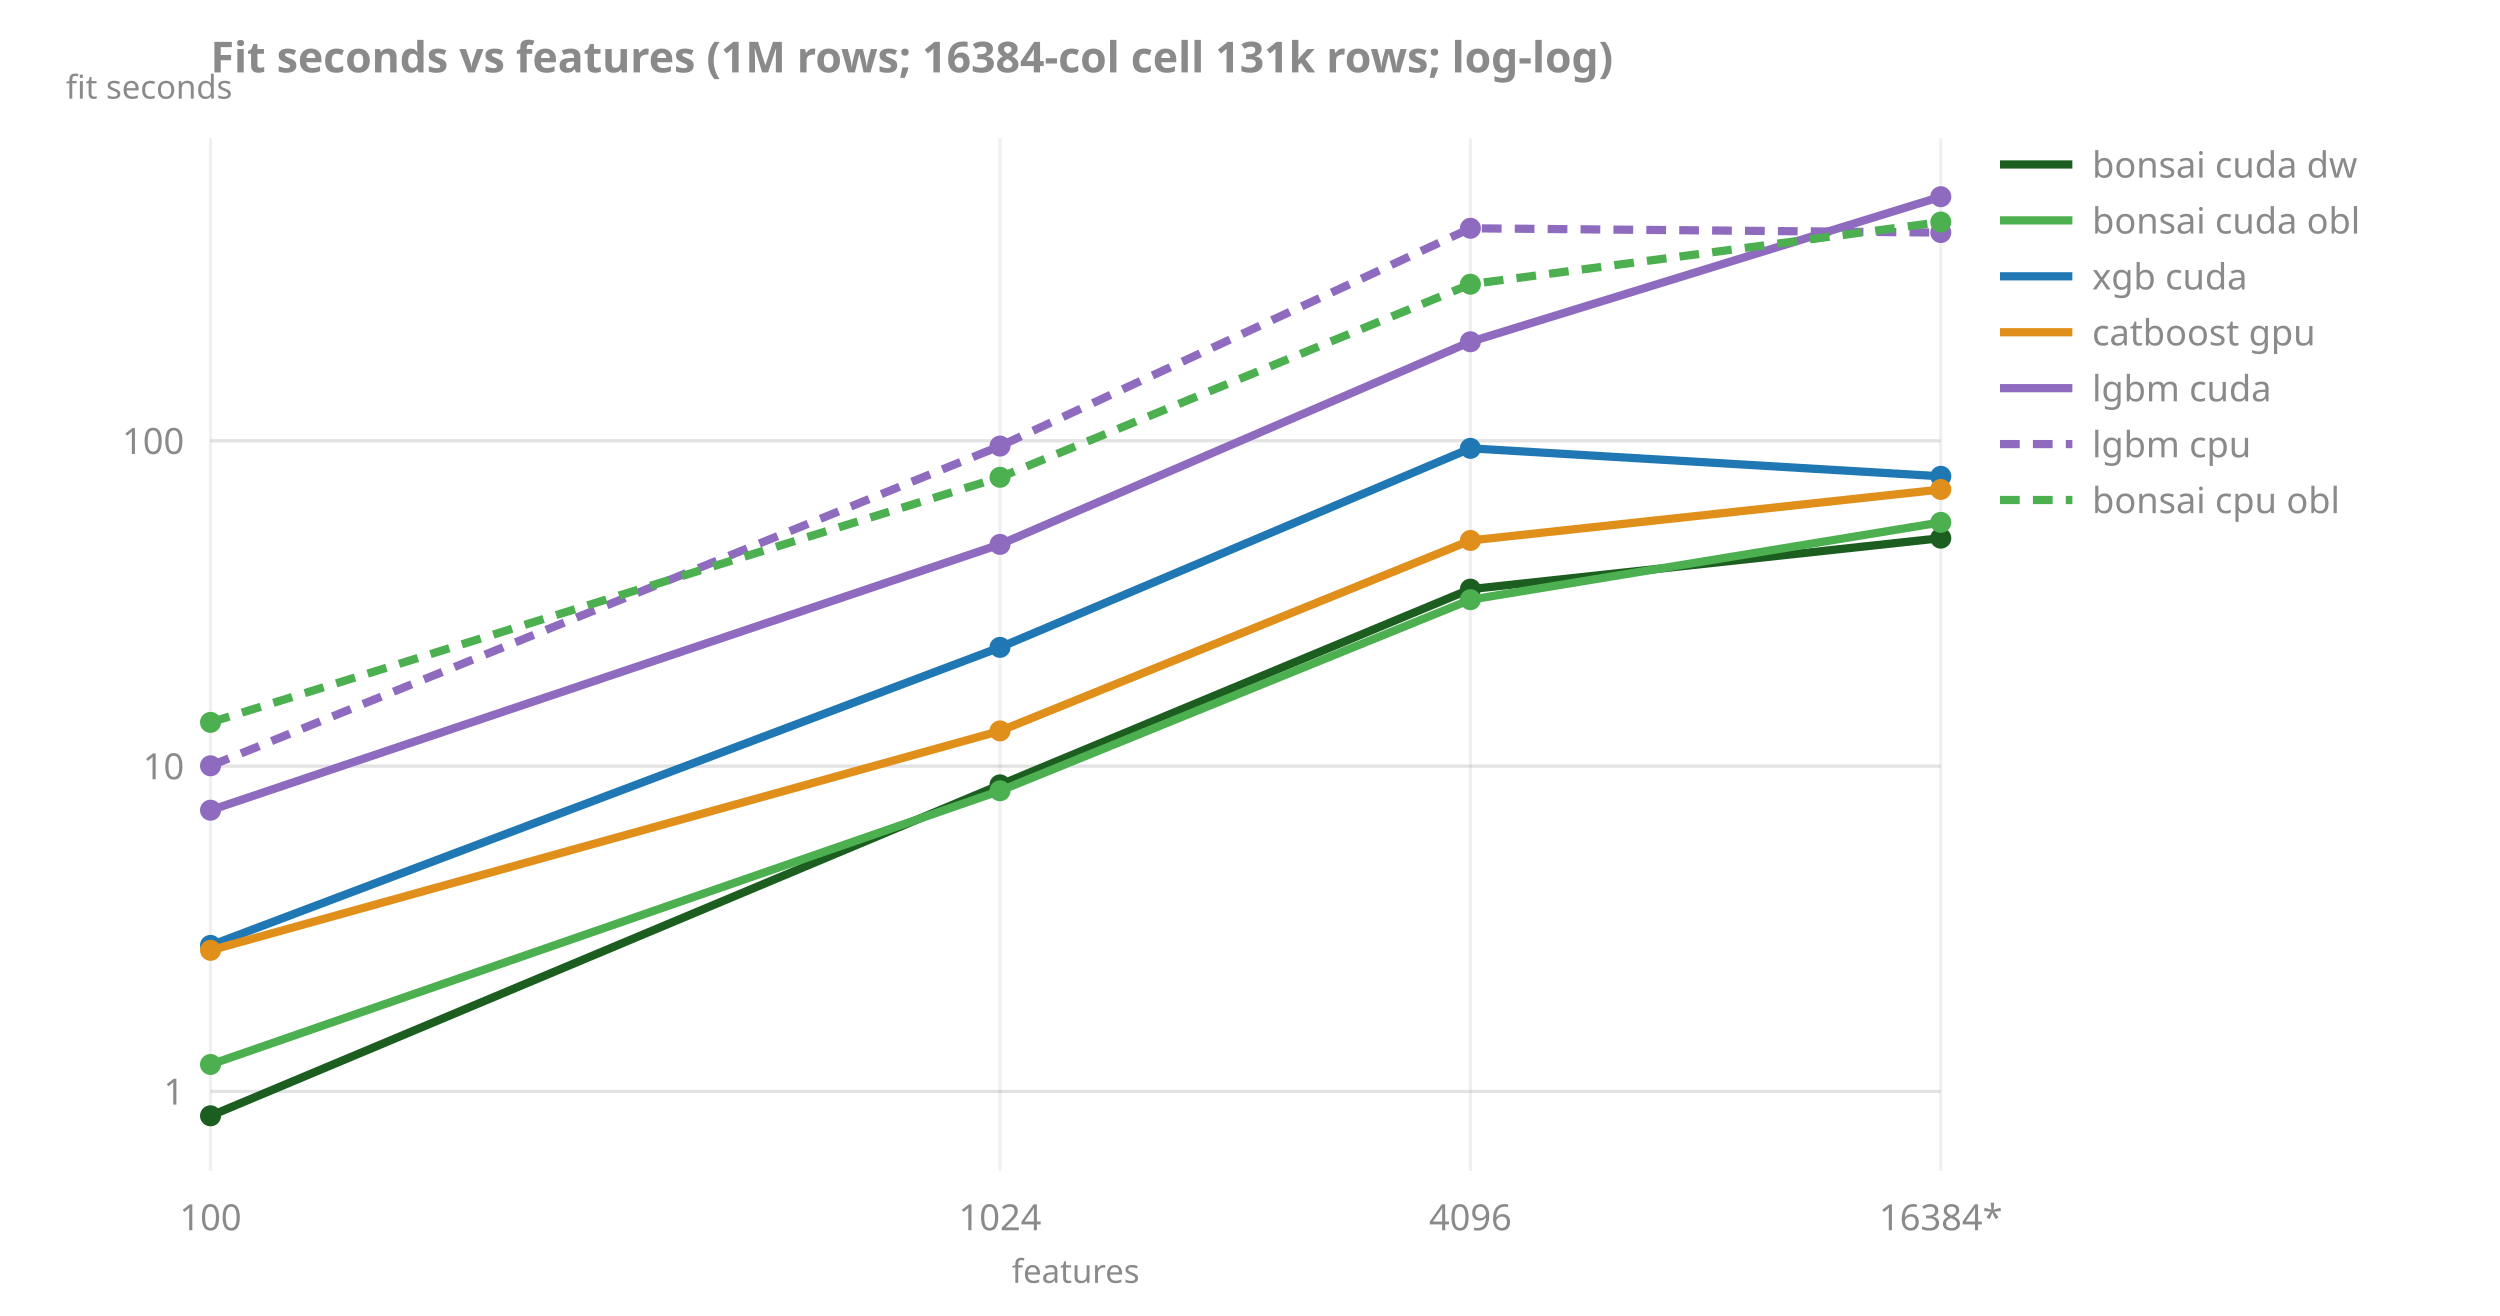
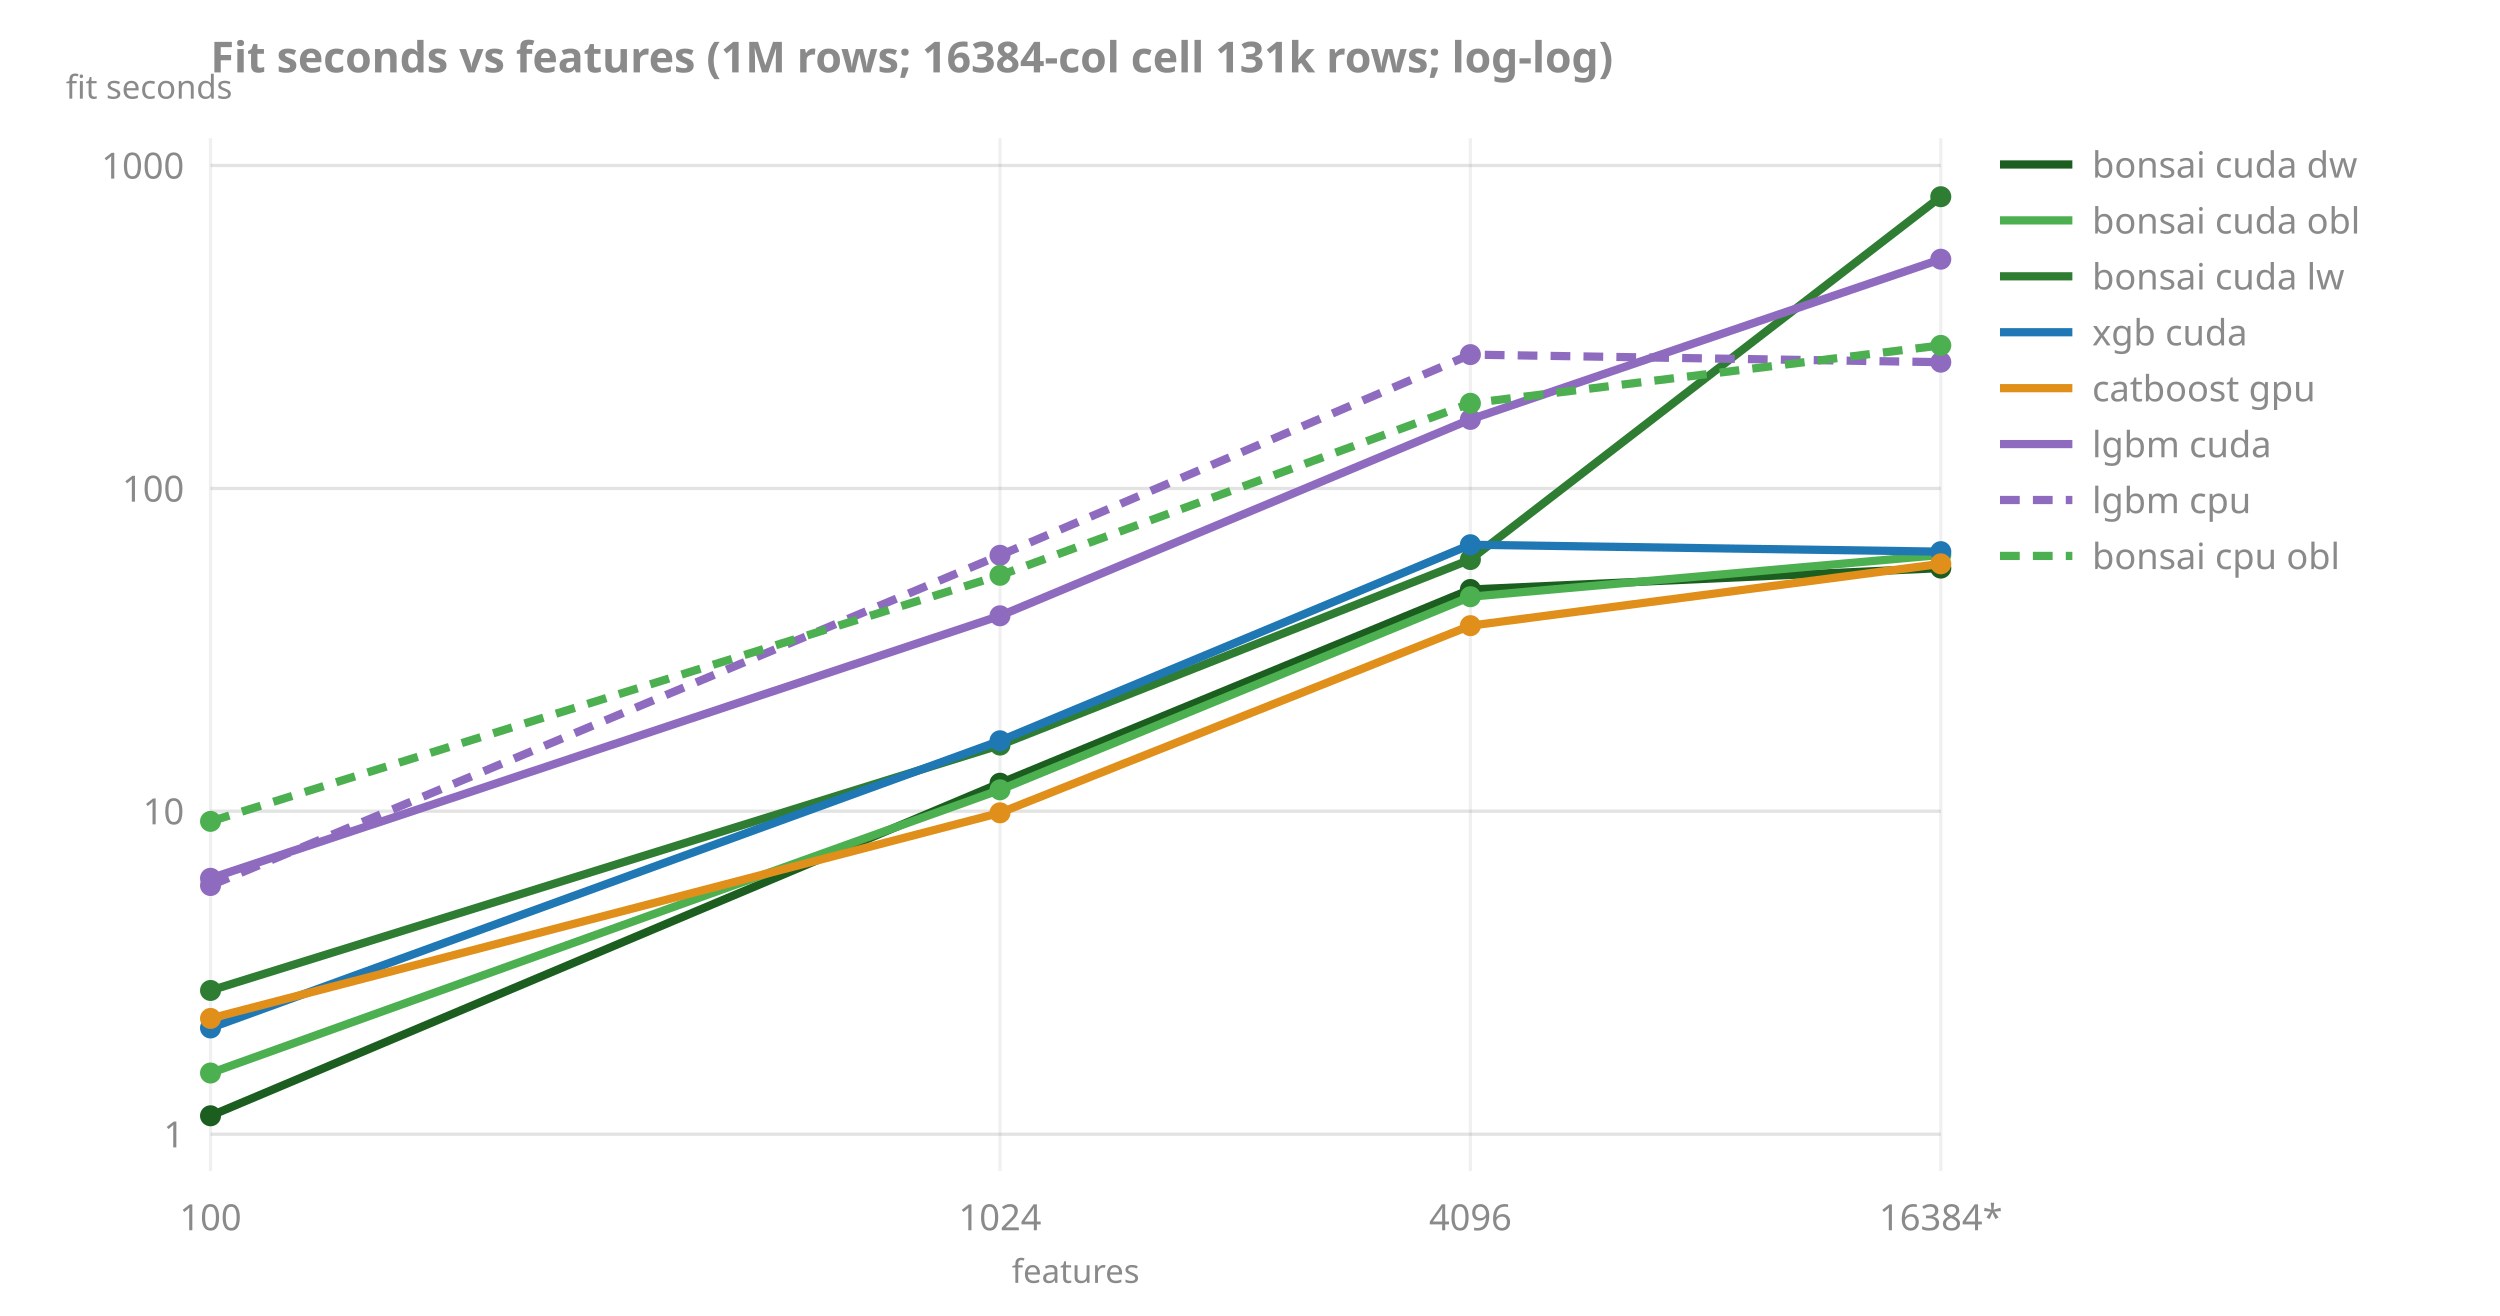
<svg xmlns="http://www.w3.org/2000/svg" width="760" height="400" viewBox="0 0 760 400">
  <text x="64" y="22" font-size="13" fill="#8a8a8a" font-family="system-ui,sans-serif" text-anchor="start" font-weight="bold">Fit seconds vs features (1M rows; 16384-col cell 131k rows; log-log)</text>
-   <line x1="64" y1="331.8" x2="590" y2="331.8" stroke="#808080" stroke-opacity="0.22" />
-   <text x="56" y="335.8" font-size="11" fill="#8a8a8a" font-family="system-ui,sans-serif" text-anchor="end" font-weight="normal">1</text>
-   <line x1="64" y1="232.9" x2="590" y2="232.9" stroke="#808080" stroke-opacity="0.22" />
-   <text x="56" y="236.9" font-size="11" fill="#8a8a8a" font-family="system-ui,sans-serif" text-anchor="end" font-weight="normal">10</text>
-   <line x1="64" y1="134.0" x2="590" y2="134.0" stroke="#808080" stroke-opacity="0.22" />
-   <text x="56" y="138.0" font-size="11" fill="#8a8a8a" font-family="system-ui,sans-serif" text-anchor="end" font-weight="normal">100</text>
+   <line x1="64" y1="344.8" x2="590" y2="344.8" stroke="#808080" stroke-opacity="0.22" />
+   <text x="56" y="348.8" font-size="11" fill="#8a8a8a" font-family="system-ui,sans-serif" text-anchor="end" font-weight="normal">1</text>
+   <line x1="64" y1="246.6" x2="590" y2="246.6" stroke="#808080" stroke-opacity="0.22" />
+   <text x="56" y="250.6" font-size="11" fill="#8a8a8a" font-family="system-ui,sans-serif" text-anchor="end" font-weight="normal">10</text>
+   <line x1="64" y1="148.5" x2="590" y2="148.5" stroke="#808080" stroke-opacity="0.22" />
+   <text x="56" y="152.5" font-size="11" fill="#8a8a8a" font-family="system-ui,sans-serif" text-anchor="end" font-weight="normal">100</text>
+   <line x1="64" y1="50.3" x2="590" y2="50.3" stroke="#808080" stroke-opacity="0.22" />
+   <text x="56" y="54.3" font-size="11" fill="#8a8a8a" font-family="system-ui,sans-serif" text-anchor="end" font-weight="normal">1000</text>
  <line x1="64.0" y1="42" x2="64.0" y2="356" stroke="#808080" stroke-opacity="0.12" />
  <text x="64.0" y="374" font-size="11" fill="#8a8a8a" font-family="system-ui,sans-serif" text-anchor="middle" font-weight="normal">100</text>
  <line x1="304.0" y1="42" x2="304.0" y2="356" stroke="#808080" stroke-opacity="0.12" />
  <text x="304.0" y="374" font-size="11" fill="#8a8a8a" font-family="system-ui,sans-serif" text-anchor="middle" font-weight="normal">1024</text>
  <line x1="447.0" y1="42" x2="447.0" y2="356" stroke="#808080" stroke-opacity="0.12" />
  <text x="447.0" y="374" font-size="11" fill="#8a8a8a" font-family="system-ui,sans-serif" text-anchor="middle" font-weight="normal">4096</text>
  <line x1="590.0" y1="42" x2="590.0" y2="356" stroke="#808080" stroke-opacity="0.12" />
  <text x="590.0" y="374" font-size="11" fill="#8a8a8a" font-family="system-ui,sans-serif" text-anchor="middle" font-weight="normal">16384*</text>
  <text x="20" y="30" font-size="10" fill="#8a8a8a" font-family="system-ui,sans-serif" text-anchor="start" font-weight="normal">fit seconds</text>
  <text x="327.0" y="390" font-size="10" fill="#8a8a8a" font-family="system-ui,sans-serif" text-anchor="middle" font-weight="normal">features</text>
-   <polyline points="64.0,339.2 304.0,238.6 447.0,179.1 590.0,163.6" fill="none" stroke="#1b5e20" stroke-width="2.5" />
+   <polyline points="64.0,339.2 304.0,238.1 447.0,179.2 590.0,172.7" fill="none" stroke="#1b5e20" stroke-width="2.5" />
  <circle cx="64.0" cy="339.2" r="3.2" fill="#1b5e20" />
-   <circle cx="304.0" cy="238.6" r="3.2" fill="#1b5e20" />
-   <circle cx="447.0" cy="179.1" r="3.2" fill="#1b5e20" />
-   <circle cx="590.0" cy="163.6" r="3.2" fill="#1b5e20" />
-   <polyline points="64.0,323.6 304.0,240.4 447.0,182.3 590.0,158.8" fill="none" stroke="#4caf50" stroke-width="2.5" />
-   <circle cx="64.0" cy="323.6" r="3.2" fill="#4caf50" />
-   <circle cx="304.0" cy="240.4" r="3.2" fill="#4caf50" />
-   <circle cx="447.0" cy="182.3" r="3.2" fill="#4caf50" />
-   <circle cx="590.0" cy="158.8" r="3.2" fill="#4caf50" />
-   <polyline points="64.0,287.4 304.0,196.8 447.0,136.3 590.0,144.8" fill="none" stroke="#1f77b4" stroke-width="2.5" />
-   <circle cx="64.0" cy="287.4" r="3.2" fill="#1f77b4" />
-   <circle cx="304.0" cy="196.8" r="3.2" fill="#1f77b4" />
-   <circle cx="447.0" cy="136.3" r="3.2" fill="#1f77b4" />
-   <circle cx="590.0" cy="144.8" r="3.2" fill="#1f77b4" />
-   <polyline points="64.0,288.9 304.0,222.2 447.0,164.3 590.0,148.8" fill="none" stroke="#e08f1a" stroke-width="2.5" />
-   <circle cx="64.0" cy="288.9" r="3.2" fill="#e08f1a" />
-   <circle cx="304.0" cy="222.2" r="3.2" fill="#e08f1a" />
-   <circle cx="447.0" cy="164.3" r="3.2" fill="#e08f1a" />
-   <circle cx="590.0" cy="148.8" r="3.2" fill="#e08f1a" />
-   <polyline points="64.0,246.3 304.0,165.5 447.0,103.9 590.0,59.8" fill="none" stroke="#8e6bbf" stroke-width="2.5" />
-   <circle cx="64.0" cy="246.3" r="3.2" fill="#8e6bbf" />
-   <circle cx="304.0" cy="165.5" r="3.2" fill="#8e6bbf" />
-   <circle cx="447.0" cy="103.9" r="3.2" fill="#8e6bbf" />
-   <circle cx="590.0" cy="59.8" r="3.2" fill="#8e6bbf" />
-   <polyline points="64.0,232.8 304.0,135.6 447.0,69.4 590.0,70.7" fill="none" stroke="#8e6bbf" stroke-width="2.5" stroke-dasharray="6 4" />
-   <circle cx="64.0" cy="232.8" r="3.2" fill="#8e6bbf" />
-   <circle cx="304.0" cy="135.6" r="3.2" fill="#8e6bbf" />
-   <circle cx="447.0" cy="69.4" r="3.2" fill="#8e6bbf" />
-   <circle cx="590.0" cy="70.7" r="3.2" fill="#8e6bbf" />
-   <polyline points="64.0,219.6 304.0,145.1 447.0,86.4 590.0,67.5" fill="none" stroke="#4caf50" stroke-width="2.5" stroke-dasharray="6 4" />
-   <circle cx="64.0" cy="219.6" r="3.2" fill="#4caf50" />
-   <circle cx="304.0" cy="145.1" r="3.2" fill="#4caf50" />
-   <circle cx="447.0" cy="86.4" r="3.2" fill="#4caf50" />
-   <circle cx="590.0" cy="67.5" r="3.2" fill="#4caf50" />
+   <circle cx="304.0" cy="238.1" r="3.2" fill="#1b5e20" />
+   <circle cx="447.0" cy="179.2" r="3.2" fill="#1b5e20" />
+   <circle cx="590.0" cy="172.7" r="3.2" fill="#1b5e20" />
+   <polyline points="64.0,326.2 304.0,240.1 447.0,181.4 590.0,168.7" fill="none" stroke="#4caf50" stroke-width="2.5" />
+   <circle cx="64.0" cy="326.2" r="3.2" fill="#4caf50" />
+   <circle cx="304.0" cy="240.1" r="3.2" fill="#4caf50" />
+   <circle cx="447.0" cy="181.4" r="3.2" fill="#4caf50" />
+   <circle cx="590.0" cy="168.7" r="3.2" fill="#4caf50" />
+   <polyline points="64.0,301.1 304.0,226.5 447.0,170.1 590.0,59.8" fill="none" stroke="#2e7d32" stroke-width="2.5" />
+   <circle cx="64.0" cy="301.1" r="3.2" fill="#2e7d32" />
+   <circle cx="304.0" cy="226.5" r="3.2" fill="#2e7d32" />
+   <circle cx="447.0" cy="170.1" r="3.2" fill="#2e7d32" />
+   <circle cx="590.0" cy="59.8" r="3.2" fill="#2e7d32" />
+   <polyline points="64.0,312.5 304.0,225.2 447.0,165.6 590.0,167.7" fill="none" stroke="#1f77b4" stroke-width="2.5" />
+   <circle cx="64.0" cy="312.5" r="3.2" fill="#1f77b4" />
+   <circle cx="304.0" cy="225.2" r="3.2" fill="#1f77b4" />
+   <circle cx="447.0" cy="165.6" r="3.2" fill="#1f77b4" />
+   <circle cx="590.0" cy="167.7" r="3.2" fill="#1f77b4" />
+   <polyline points="64.0,309.6 304.0,247.1 447.0,190.2 590.0,171.4" fill="none" stroke="#e08f1a" stroke-width="2.5" />
+   <circle cx="64.0" cy="309.6" r="3.2" fill="#e08f1a" />
+   <circle cx="304.0" cy="247.1" r="3.2" fill="#e08f1a" />
+   <circle cx="447.0" cy="190.2" r="3.2" fill="#e08f1a" />
+   <circle cx="590.0" cy="171.4" r="3.2" fill="#e08f1a" />
+   <polyline points="64.0,267.0 304.0,187.2 447.0,127.5 590.0,78.8" fill="none" stroke="#8e6bbf" stroke-width="2.5" />
+   <circle cx="64.0" cy="267.0" r="3.2" fill="#8e6bbf" />
+   <circle cx="304.0" cy="187.2" r="3.2" fill="#8e6bbf" />
+   <circle cx="447.0" cy="127.5" r="3.2" fill="#8e6bbf" />
+   <circle cx="590.0" cy="78.8" r="3.2" fill="#8e6bbf" />
+   <polyline points="64.0,269.2 304.0,168.8 447.0,107.8 590.0,110.1" fill="none" stroke="#8e6bbf" stroke-width="2.5" stroke-dasharray="6 4" />
+   <circle cx="64.0" cy="269.2" r="3.2" fill="#8e6bbf" />
+   <circle cx="304.0" cy="168.8" r="3.2" fill="#8e6bbf" />
+   <circle cx="447.0" cy="107.8" r="3.2" fill="#8e6bbf" />
+   <circle cx="590.0" cy="110.1" r="3.2" fill="#8e6bbf" />
+   <polyline points="64.0,249.7 304.0,174.9 447.0,122.6 590.0,105.0" fill="none" stroke="#4caf50" stroke-width="2.5" stroke-dasharray="6 4" />
+   <circle cx="64.0" cy="249.7" r="3.2" fill="#4caf50" />
+   <circle cx="304.0" cy="174.9" r="3.2" fill="#4caf50" />
+   <circle cx="447.0" cy="122.6" r="3.2" fill="#4caf50" />
+   <circle cx="590.0" cy="105.0" r="3.2" fill="#4caf50" />
  <line x1="608" y1="50" x2="630" y2="50" stroke="#1b5e20" stroke-width="2.5" />
  <text x="636" y="54" font-size="11" fill="#8a8a8a" font-family="system-ui,sans-serif" text-anchor="start" font-weight="normal">bonsai cuda dw</text>
  <line x1="608" y1="67" x2="630" y2="67" stroke="#4caf50" stroke-width="2.5" />
  <text x="636" y="71" font-size="11" fill="#8a8a8a" font-family="system-ui,sans-serif" text-anchor="start" font-weight="normal">bonsai cuda obl</text>
-   <line x1="608" y1="84" x2="630" y2="84" stroke="#1f77b4" stroke-width="2.5" />
-   <text x="636" y="88" font-size="11" fill="#8a8a8a" font-family="system-ui,sans-serif" text-anchor="start" font-weight="normal">xgb cuda</text>
-   <line x1="608" y1="101" x2="630" y2="101" stroke="#e08f1a" stroke-width="2.5" />
-   <text x="636" y="105" font-size="11" fill="#8a8a8a" font-family="system-ui,sans-serif" text-anchor="start" font-weight="normal">catboost gpu</text>
-   <line x1="608" y1="118" x2="630" y2="118" stroke="#8e6bbf" stroke-width="2.5" />
-   <text x="636" y="122" font-size="11" fill="#8a8a8a" font-family="system-ui,sans-serif" text-anchor="start" font-weight="normal">lgbm cuda</text>
-   <line x1="608" y1="135" x2="630" y2="135" stroke="#8e6bbf" stroke-width="2.5" stroke-dasharray="6 4" />
-   <text x="636" y="139" font-size="11" fill="#8a8a8a" font-family="system-ui,sans-serif" text-anchor="start" font-weight="normal">lgbm cpu</text>
-   <line x1="608" y1="152" x2="630" y2="152" stroke="#4caf50" stroke-width="2.5" stroke-dasharray="6 4" />
-   <text x="636" y="156" font-size="11" fill="#8a8a8a" font-family="system-ui,sans-serif" text-anchor="start" font-weight="normal">bonsai cpu obl</text>
+   <line x1="608" y1="84" x2="630" y2="84" stroke="#2e7d32" stroke-width="2.5" />
+   <text x="636" y="88" font-size="11" fill="#8a8a8a" font-family="system-ui,sans-serif" text-anchor="start" font-weight="normal">bonsai cuda lw</text>
+   <line x1="608" y1="101" x2="630" y2="101" stroke="#1f77b4" stroke-width="2.5" />
+   <text x="636" y="105" font-size="11" fill="#8a8a8a" font-family="system-ui,sans-serif" text-anchor="start" font-weight="normal">xgb cuda</text>
+   <line x1="608" y1="118" x2="630" y2="118" stroke="#e08f1a" stroke-width="2.5" />
+   <text x="636" y="122" font-size="11" fill="#8a8a8a" font-family="system-ui,sans-serif" text-anchor="start" font-weight="normal">catboost gpu</text>
+   <line x1="608" y1="135" x2="630" y2="135" stroke="#8e6bbf" stroke-width="2.5" />
+   <text x="636" y="139" font-size="11" fill="#8a8a8a" font-family="system-ui,sans-serif" text-anchor="start" font-weight="normal">lgbm cuda</text>
+   <line x1="608" y1="152" x2="630" y2="152" stroke="#8e6bbf" stroke-width="2.5" stroke-dasharray="6 4" />
+   <text x="636" y="156" font-size="11" fill="#8a8a8a" font-family="system-ui,sans-serif" text-anchor="start" font-weight="normal">lgbm cpu</text>
+   <line x1="608" y1="169" x2="630" y2="169" stroke="#4caf50" stroke-width="2.5" stroke-dasharray="6 4" />
+   <text x="636" y="173" font-size="11" fill="#8a8a8a" font-family="system-ui,sans-serif" text-anchor="start" font-weight="normal">bonsai cpu obl</text>
</svg>
